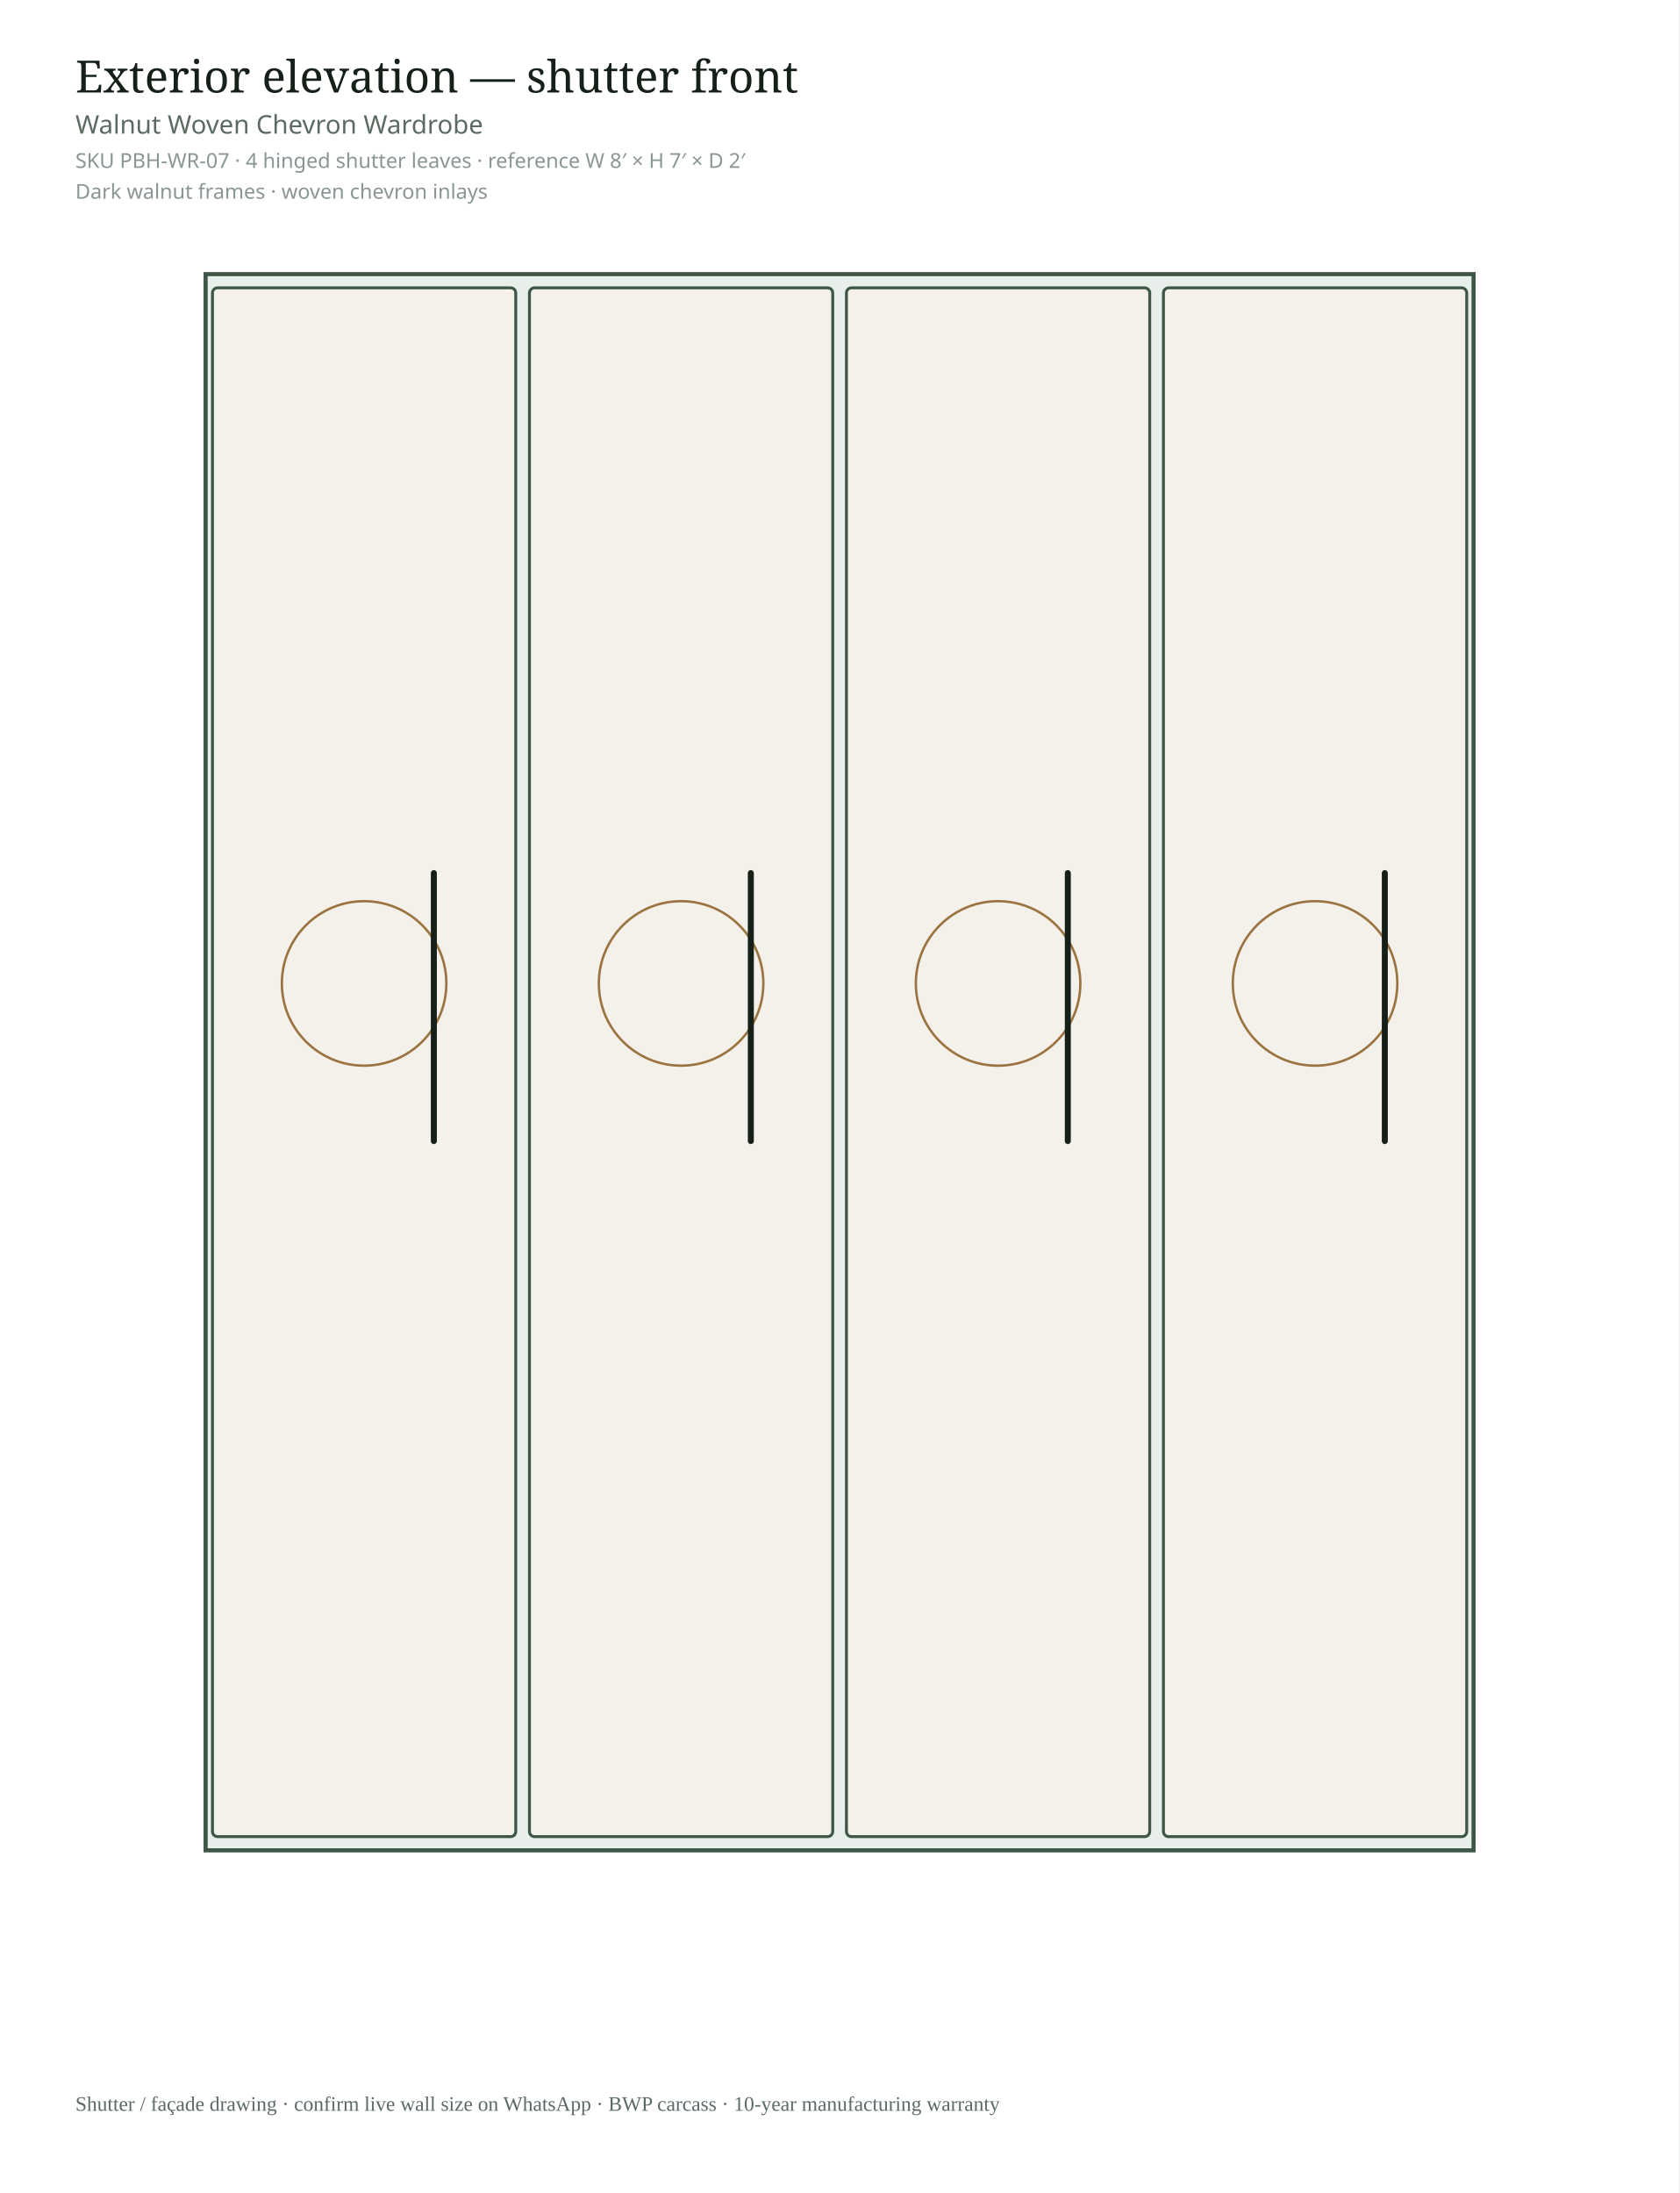
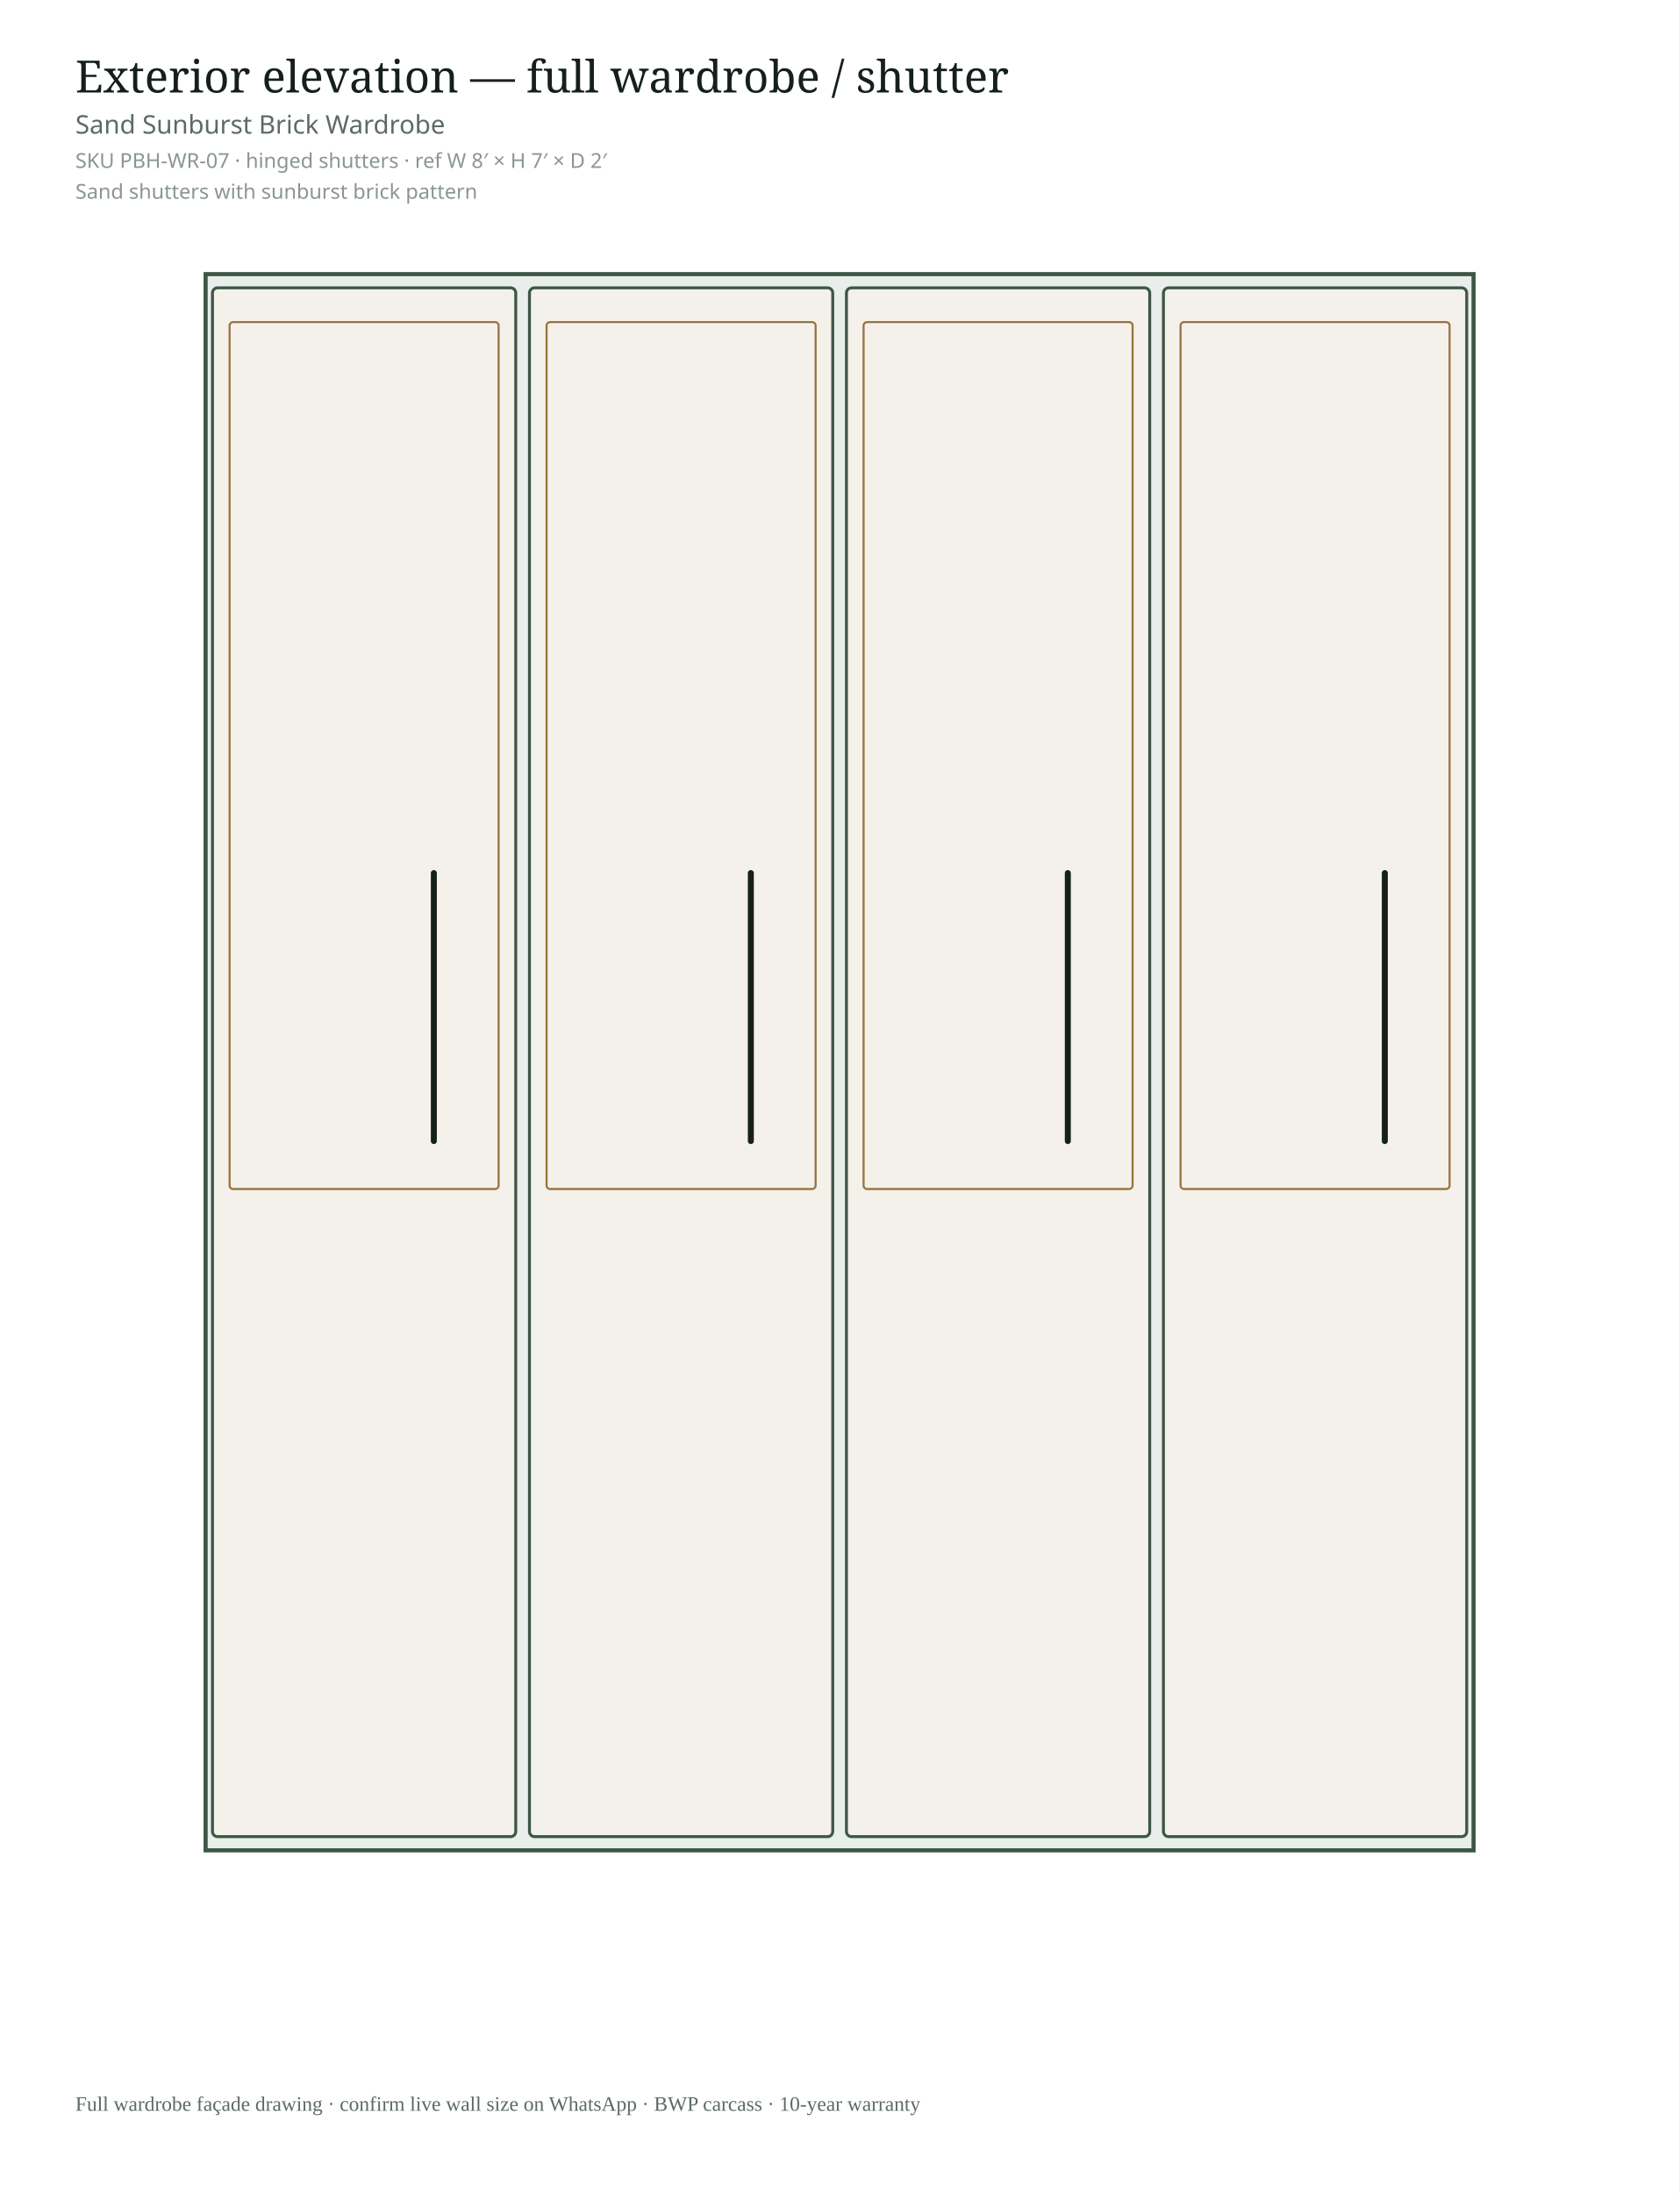
<svg xmlns="http://www.w3.org/2000/svg" viewBox="0 0 980 1280" width="980" height="1280">
  <rect width="980" height="1280" fill="#fff" />
-   <text x="44" y="54" font-family="Georgia,serif" font-size="26" fill="#152019">Exterior elevation — shutter front</text>
-   <text x="44" y="78" font-family="system-ui,sans-serif" font-size="15" fill="#5c6b62">Walnut Woven Chevron Wardrobe</text>
-   <text x="44" y="98" font-family="system-ui,sans-serif" font-size="12" fill="#8a9690">SKU PBH-WR-07 · 4 hinged shutter leaves · reference W 8′ × H 7′ × D 2′</text>
-   <text x="44" y="116" font-family="system-ui,sans-serif" font-size="12" fill="#8a9690">Dark walnut frames · woven chevron inlays</text>
+   <text x="44" y="54" font-family="Georgia,serif" font-size="26" fill="#152019">Exterior elevation — full wardrobe / shutter</text>
+   <text x="44" y="78" font-family="system-ui,sans-serif" font-size="15" fill="#5c6b62">Sand Sunburst Brick Wardrobe</text>
+   <text x="44" y="98" font-family="system-ui,sans-serif" font-size="12" fill="#8a9690">SKU PBH-WR-07 · hinged shutters · ref W 8′ × H 7′ × D 2′</text>
+   <text x="44" y="116" font-family="system-ui,sans-serif" font-size="12" fill="#8a9690">Sand shutters with sunburst brick pattern</text>
  <rect x="120" y="160" width="740" height="920" fill="#e8eeea" stroke="#3d5646" stroke-width="2.4" />
  <rect x="124" y="168" width="177" height="904" rx="3" fill="#f4f1ea" stroke="#3d5646" stroke-width="1.7" />
-   <circle cx="212.5" cy="574" r="48" fill="none" stroke="#9a7340" stroke-width="1.4" />
+   <rect x="134" y="188" width="157" height="506" rx="2" fill="none" stroke="#9a7340" stroke-width="1.2" />
  <line x1="253.2" y1="509.6" x2="253.2" y2="666" stroke="#152019" stroke-width="3.5" stroke-linecap="round" />
  <rect x="309" y="168" width="177" height="904" rx="3" fill="#f4f1ea" stroke="#3d5646" stroke-width="1.7" />
-   <circle cx="397.5" cy="574" r="48" fill="none" stroke="#9a7340" stroke-width="1.4" />
+   <rect x="319" y="188" width="157" height="506" rx="2" fill="none" stroke="#9a7340" stroke-width="1.2" />
  <line x1="438.2" y1="509.6" x2="438.2" y2="666" stroke="#152019" stroke-width="3.5" stroke-linecap="round" />
  <rect x="494" y="168" width="177" height="904" rx="3" fill="#f4f1ea" stroke="#3d5646" stroke-width="1.7" />
-   <circle cx="582.5" cy="574" r="48" fill="none" stroke="#9a7340" stroke-width="1.4" />
+   <rect x="504" y="188" width="157" height="506" rx="2" fill="none" stroke="#9a7340" stroke-width="1.2" />
  <line x1="623.2" y1="509.6" x2="623.2" y2="666" stroke="#152019" stroke-width="3.5" stroke-linecap="round" />
  <rect x="679" y="168" width="177" height="904" rx="3" fill="#f4f1ea" stroke="#3d5646" stroke-width="1.7" />
-   <circle cx="767.5" cy="574" r="48" fill="none" stroke="#9a7340" stroke-width="1.4" />
+   <rect x="689" y="188" width="157" height="506" rx="2" fill="none" stroke="#9a7340" stroke-width="1.2" />
  <line x1="808.2" y1="509.6" x2="808.2" y2="666" stroke="#152019" stroke-width="3.5" stroke-linecap="round" />
-   <text x="44" y="1232" font-size="12" fill="#5c6b62">Shutter / façade drawing · confirm live wall size on WhatsApp · BWP carcass · 10-year manufacturing warranty</text>
+   <text x="44" y="1232" font-size="12" fill="#5c6b62">Full wardrobe façade drawing · confirm live wall size on WhatsApp · BWP carcass · 10-year warranty</text>
</svg>
